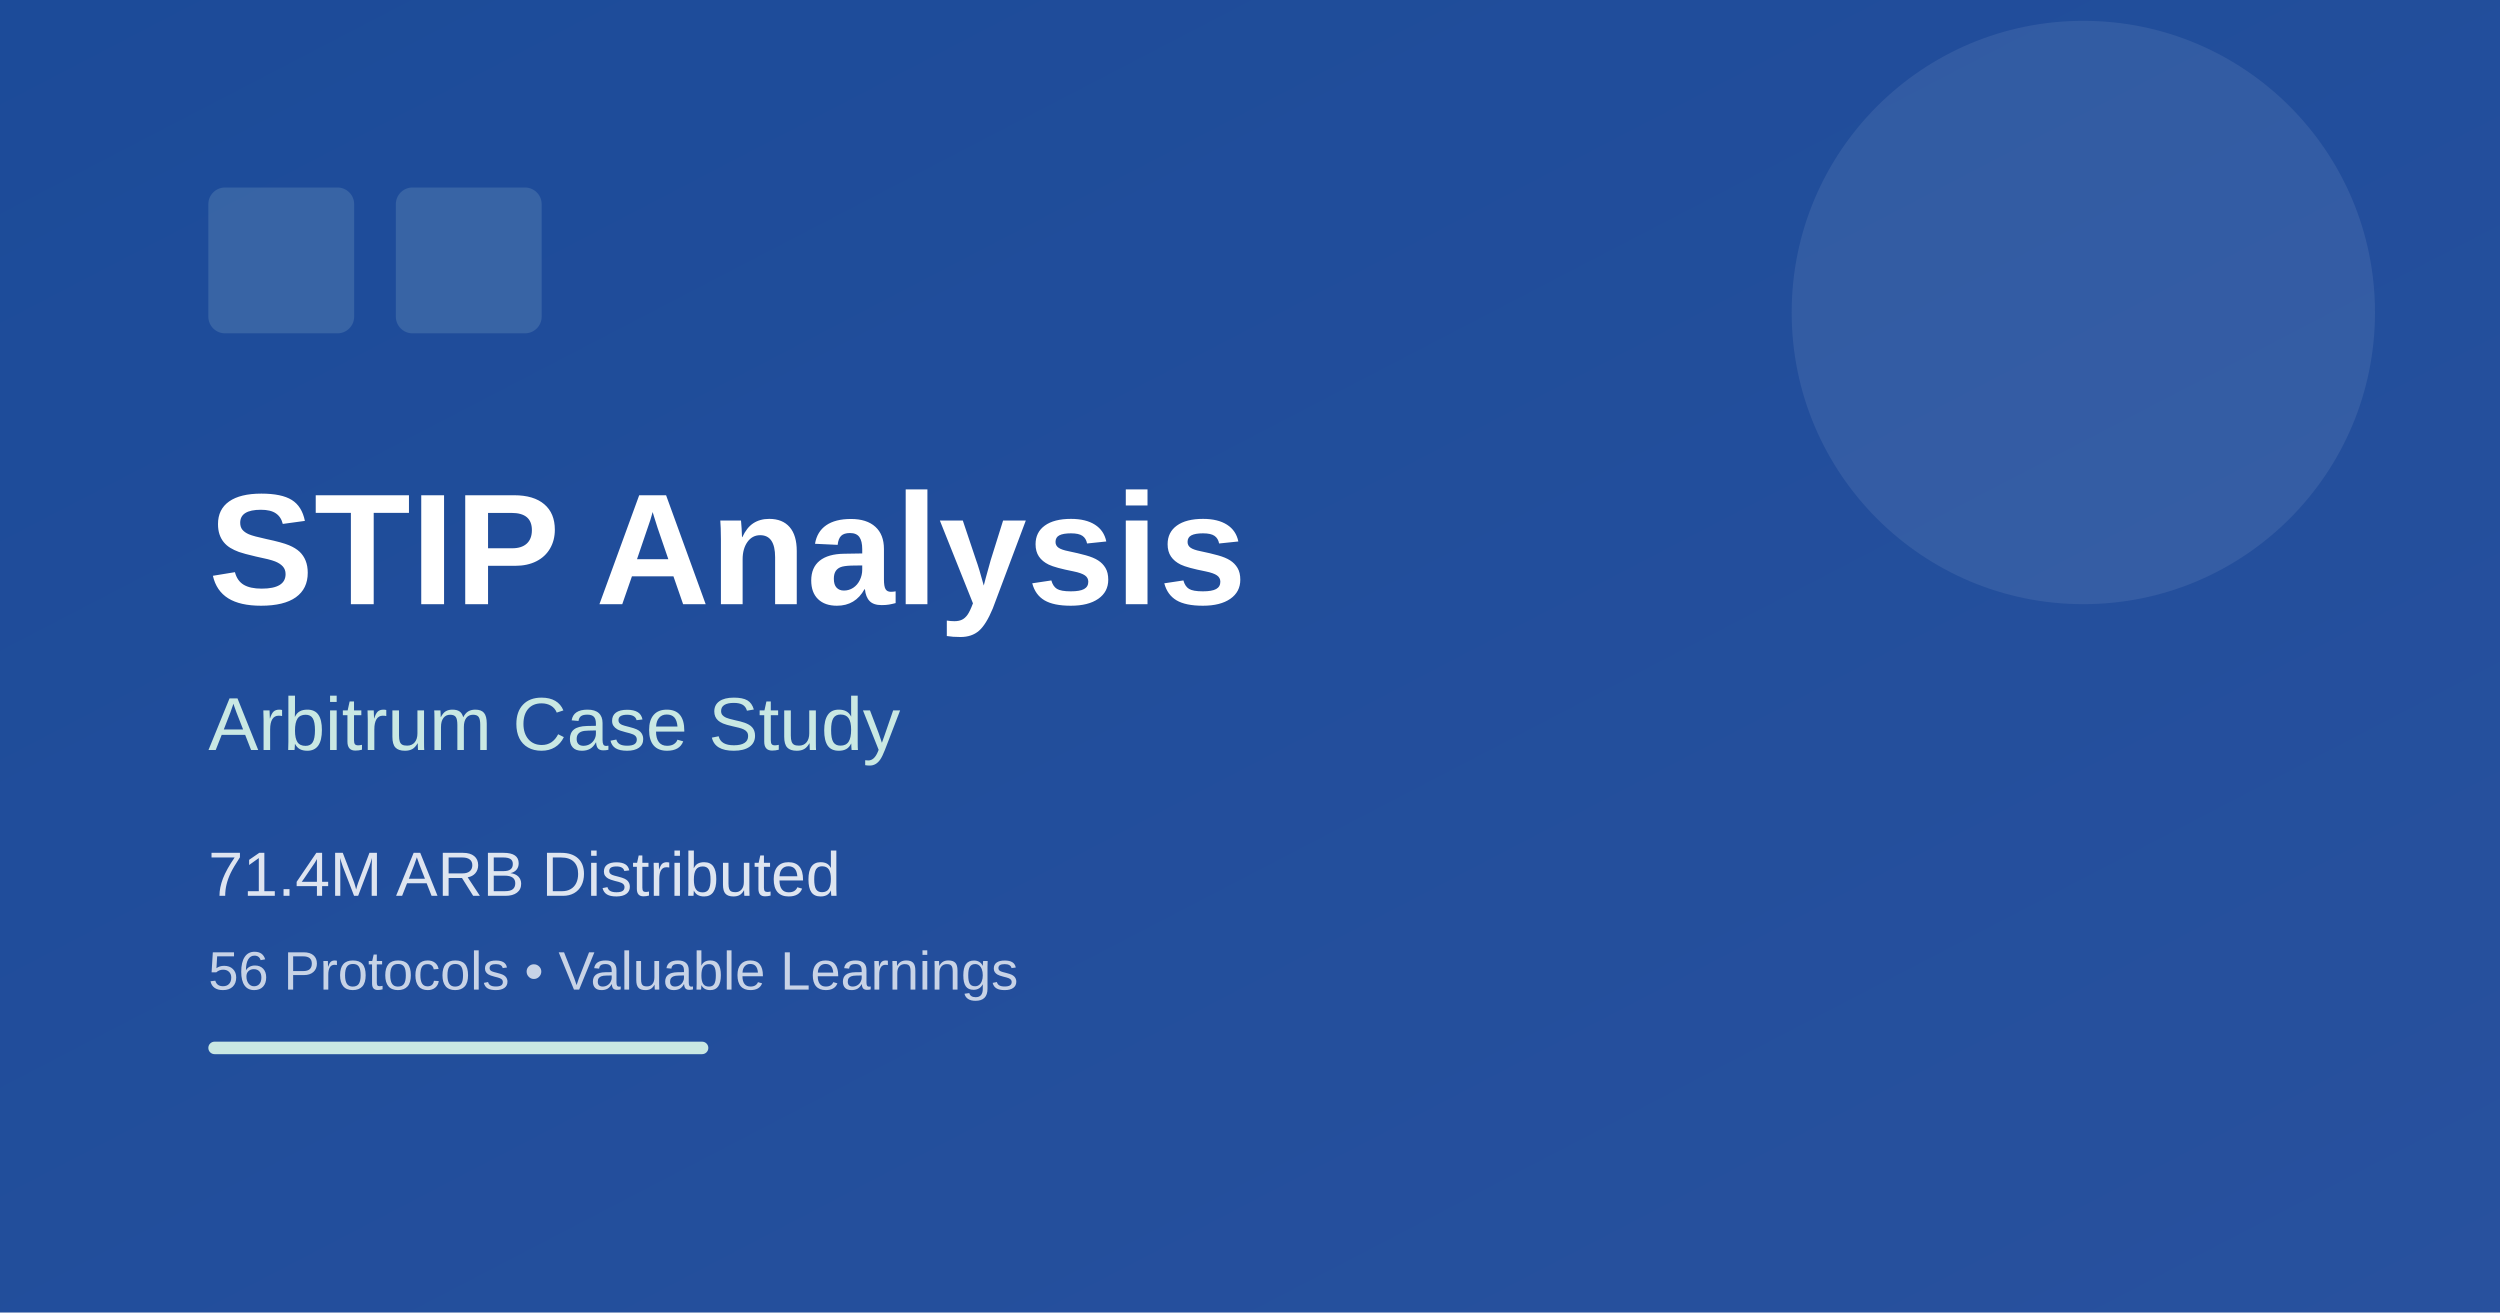
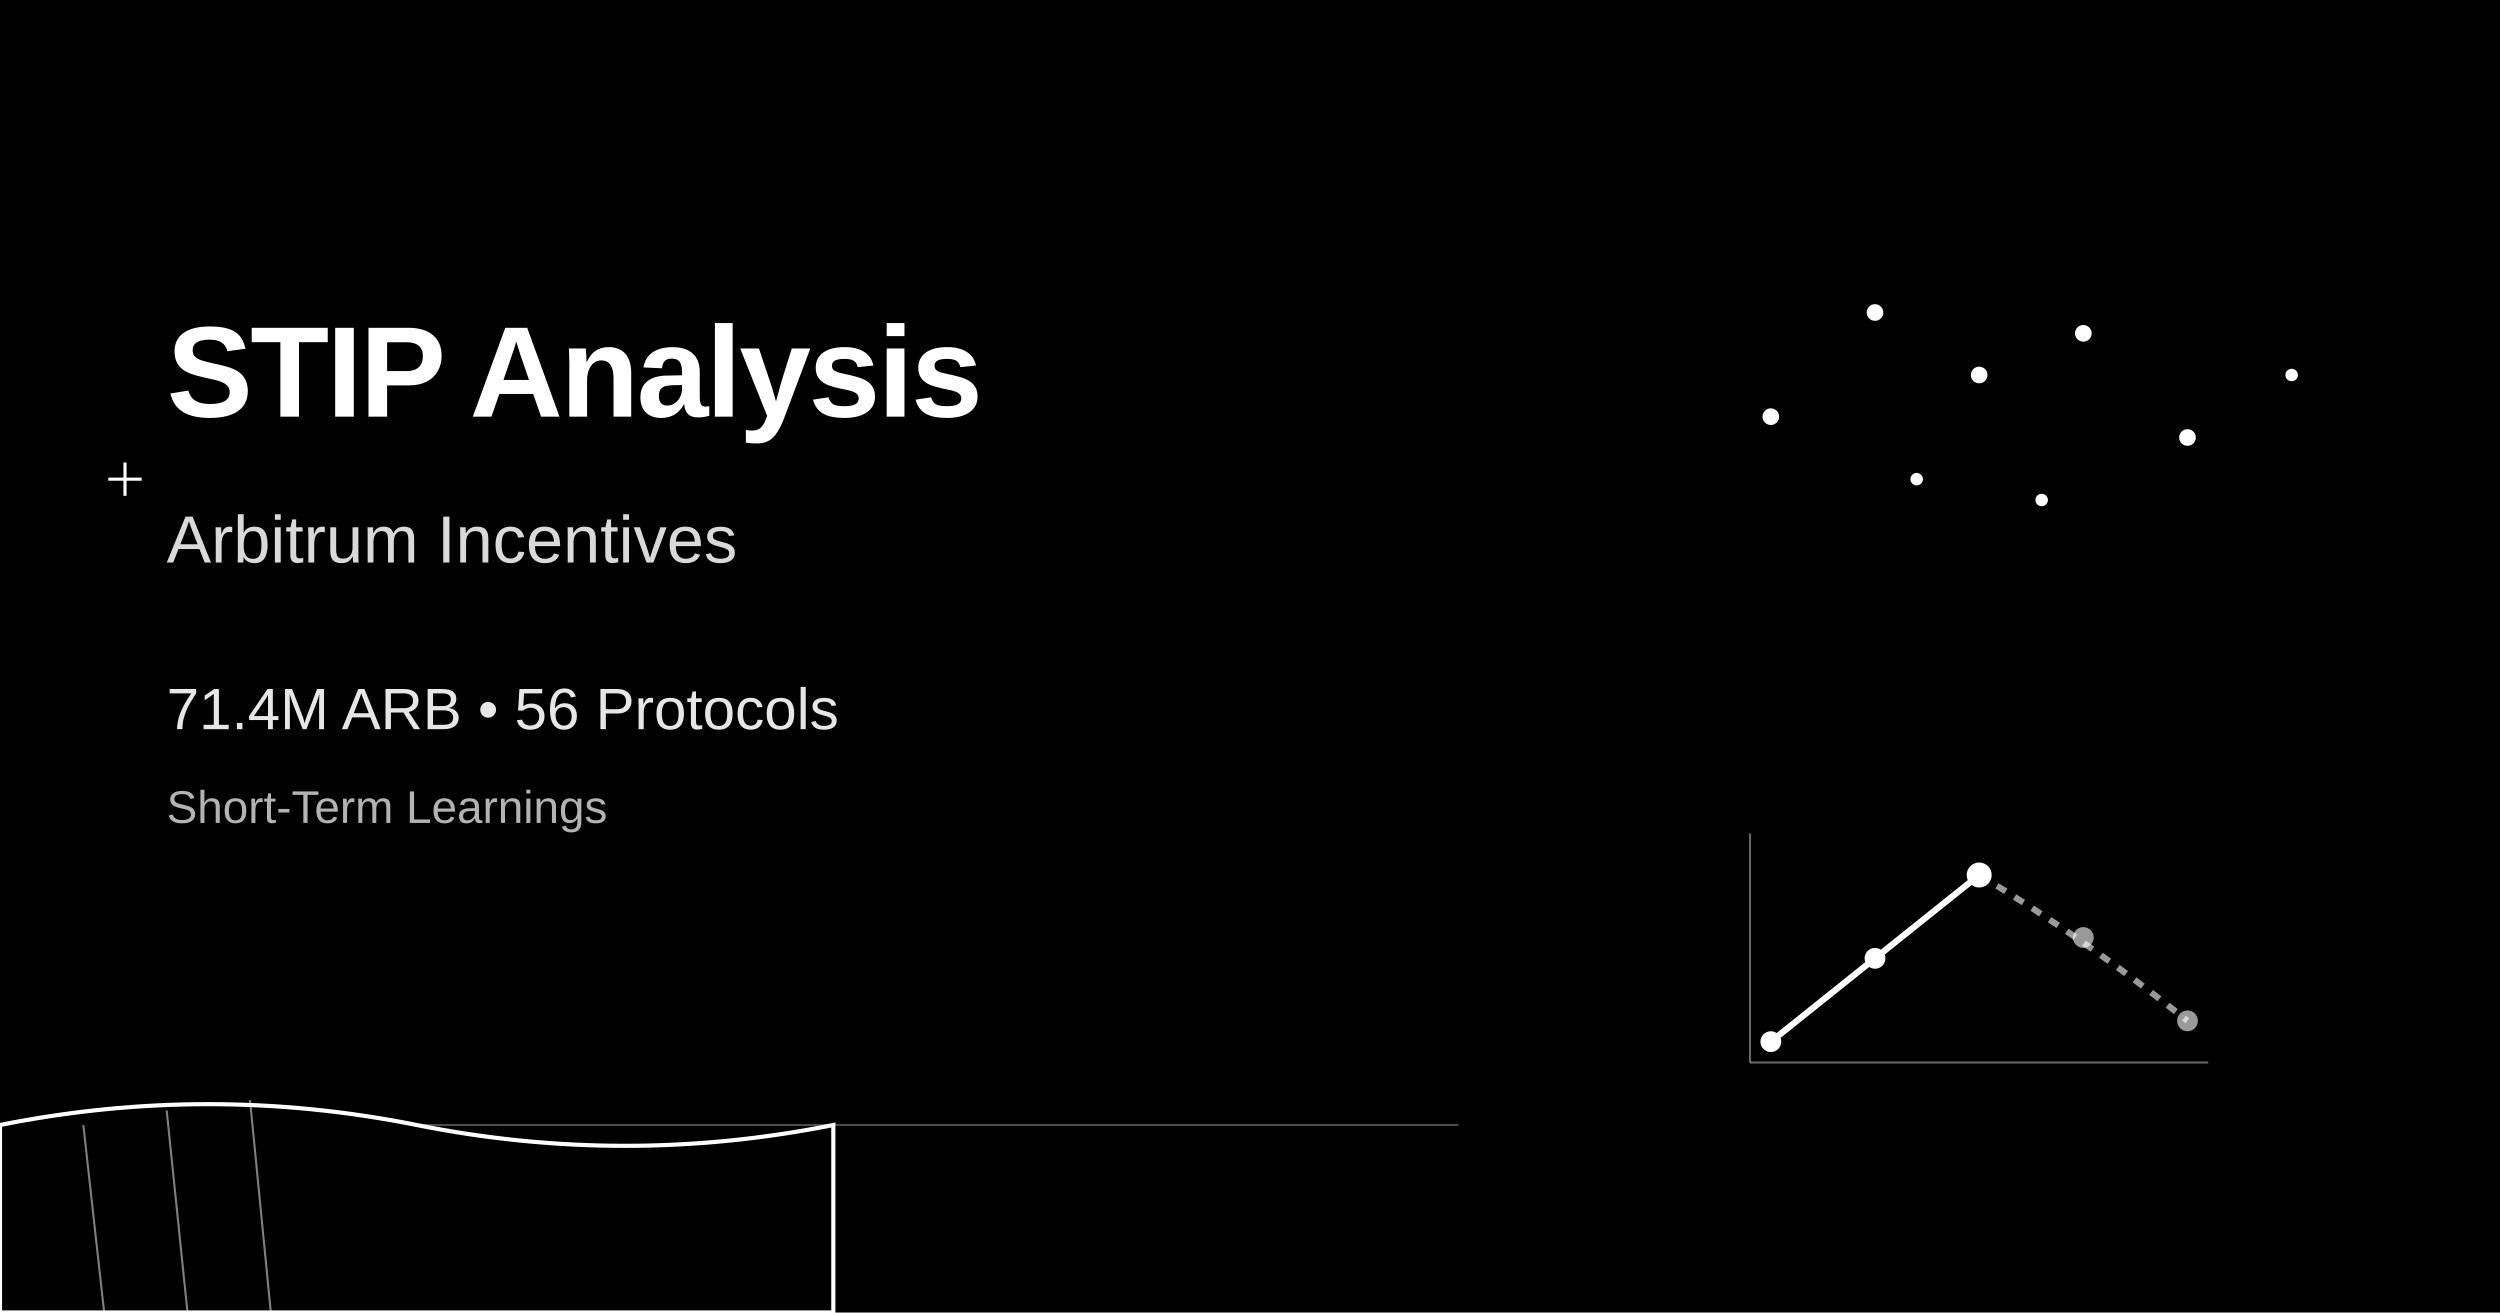
<svg xmlns="http://www.w3.org/2000/svg" width="1200" height="630" viewBox="0 0 1200 630">
-   <defs>
-     <linearGradient id="stip-cs-bg" x1="0%" y1="0%" x2="100%" y2="100%">
-       <stop offset="0%" style="stop-color:#1C4B99" />
-       <stop offset="100%" style="stop-color:#28519E" />
-     </linearGradient>
-   </defs>
-   <rect width="1200" height="630" fill="url(#stip-cs-bg)" />
-   <circle cx="1000" cy="150" r="140" fill="white" opacity="0.08" />
-   <g opacity="0.15">
-     <rect x="100" y="90" width="70" height="70" fill="#c9e8e3" rx="8" />
-     <rect x="190" y="90" width="70" height="70" fill="#c9e8e3" rx="8" />
+   <rect width="1200" height="630" fill="#000000" />
+   <g transform="translate(850, 400)">
+     <path d="M 0 100 Q 50 60 100 20" fill="none" stroke="#FFFFFF" stroke-width="3" />
+     <path d="M 100 20 Q 150 50 200 90" fill="none" stroke="#FFFFFF" stroke-width="3" stroke-dasharray="5,5" opacity="0.6" />
+     <circle cx="0" cy="100" r="5" fill="#FFFFFF" />
+     <circle cx="50" cy="60" r="5" fill="#FFFFFF" />
+     <circle cx="100" cy="20" r="6" fill="#FFFFFF" />
+     <circle cx="150" cy="50" r="5" fill="#FFFFFF" opacity="0.6" />
+     <circle cx="200" cy="90" r="5" fill="#FFFFFF" opacity="0.6" />
+     <line x1="-10" y1="110" x2="210" y2="110" stroke="#FFFFFF" stroke-width="1" opacity="0.4" />
+     <line x1="-10" y1="0" x2="-10" y2="110" stroke="#FFFFFF" stroke-width="1" opacity="0.4" />
  </g>
-   <text x="100" y="290" font-family="Arial, sans-serif" font-size="76" font-weight="bold" fill="white">STIP Analysis</text>
-   <text x="100" y="360" font-family="Arial, sans-serif" font-size="36" fill="#c9e8e3" font-weight="500">Arbitrum Case Study</text>
-   <text x="100" y="430" font-family="Arial, sans-serif" font-size="30" fill="white" opacity="0.85">71.4M ARB Distributed</text>
-   <text x="100" y="475" font-family="Arial, sans-serif" font-size="26" fill="white" opacity="0.75">56 Protocols • Valuable Learnings</text>
-   <rect x="100" y="500" width="240" height="6" fill="#c9e8e3" rx="3" />
+   <g>
+     <circle cx="900" cy="150" r="4" fill="#FFFFFF" />
+     <circle cx="950" cy="180" r="4" fill="#FFFFFF" />
+     <circle cx="1000" cy="160" r="4" fill="#FFFFFF" />
+     <circle cx="850" cy="200" r="4" fill="#FFFFFF" />
+     <circle cx="1050" cy="210" r="4" fill="#FFFFFF" />
+     <circle cx="920" cy="230" r="3" fill="#FFFFFF" />
+     <circle cx="980" cy="240" r="3" fill="#FFFFFF" />
+     <circle cx="1100" cy="180" r="3" fill="#FFFFFF" />
+   </g>
+   <line x1="0" y1="540" x2="700" y2="540" stroke="#FFFFFF" stroke-width="1" opacity="0.3" />
+   <path d="M 0 540 Q 100 520 200 540 T 400 540 L 400 630 L 0 630 Z" fill="#000000" stroke="#FFFFFF" stroke-width="2" />
+   <g opacity="0.5">
+     <line x1="40" y1="540" x2="50" y2="630" stroke="#FFFFFF" stroke-width="1" />
+     <line x1="80" y1="533" x2="90" y2="630" stroke="#FFFFFF" stroke-width="1" />
+     <line x1="120" y1="528" x2="130" y2="630" stroke="#FFFFFF" stroke-width="1" />
+   </g>
+   <text x="80" y="200" font-family="Arial, sans-serif" font-size="62" font-weight="bold" fill="#FFFFFF" letter-spacing="-0.02em">STIP Analysis</text>
+   <text x="80" y="270" font-family="Arial, sans-serif" font-size="32" font-weight="500" fill="#FFFFFF" opacity="0.85">Arbitrum Incentives</text>
+   <text x="80" y="350" font-family="Arial, sans-serif" font-size="28" fill="#FFFFFF" opacity="0.9">71.4M ARB • 56 Protocols</text>
+   <text x="80" y="395" font-family="Arial, sans-serif" font-size="22" fill="#FFFFFF" opacity="0.7">Short-Term Learnings</text>
+   <g transform="translate(60, 230)">
+     <line x1="0" y1="-8" x2="0" y2="8" stroke="#FFFFFF" stroke-width="1.5" />
+     <line x1="-8" y1="0" x2="8" y2="0" stroke="#FFFFFF" stroke-width="1.5" />
+   </g>
</svg>
